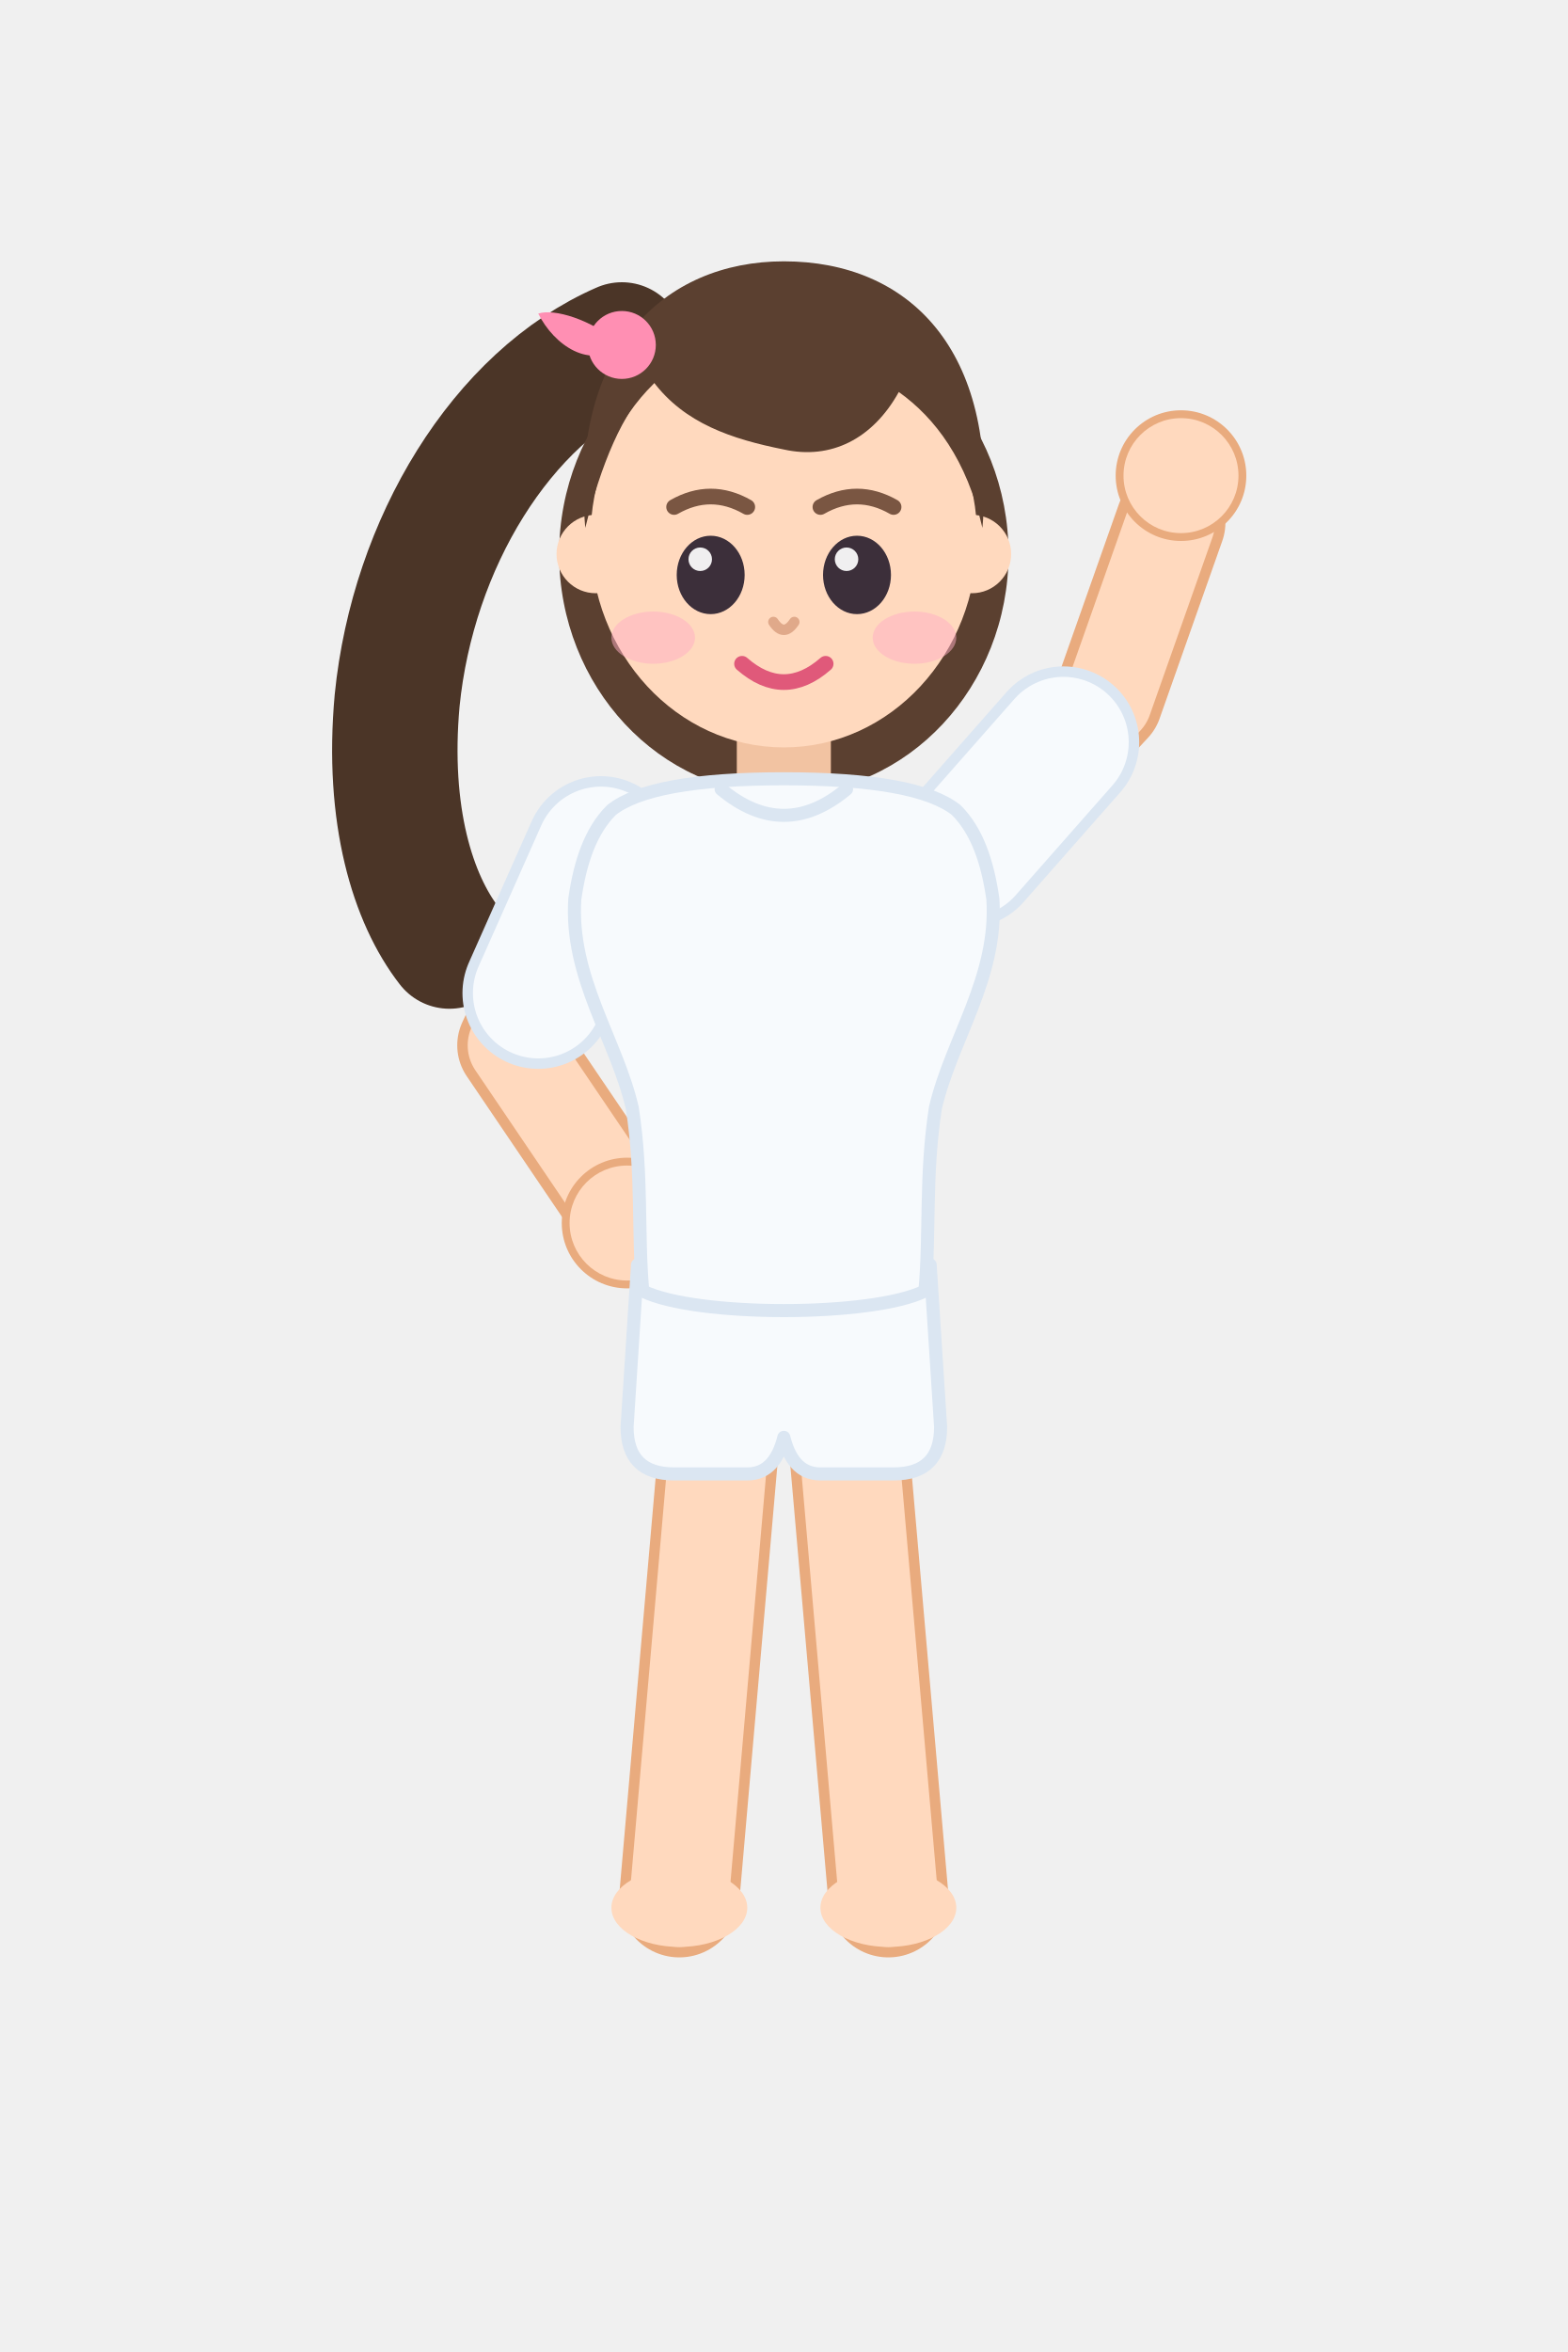
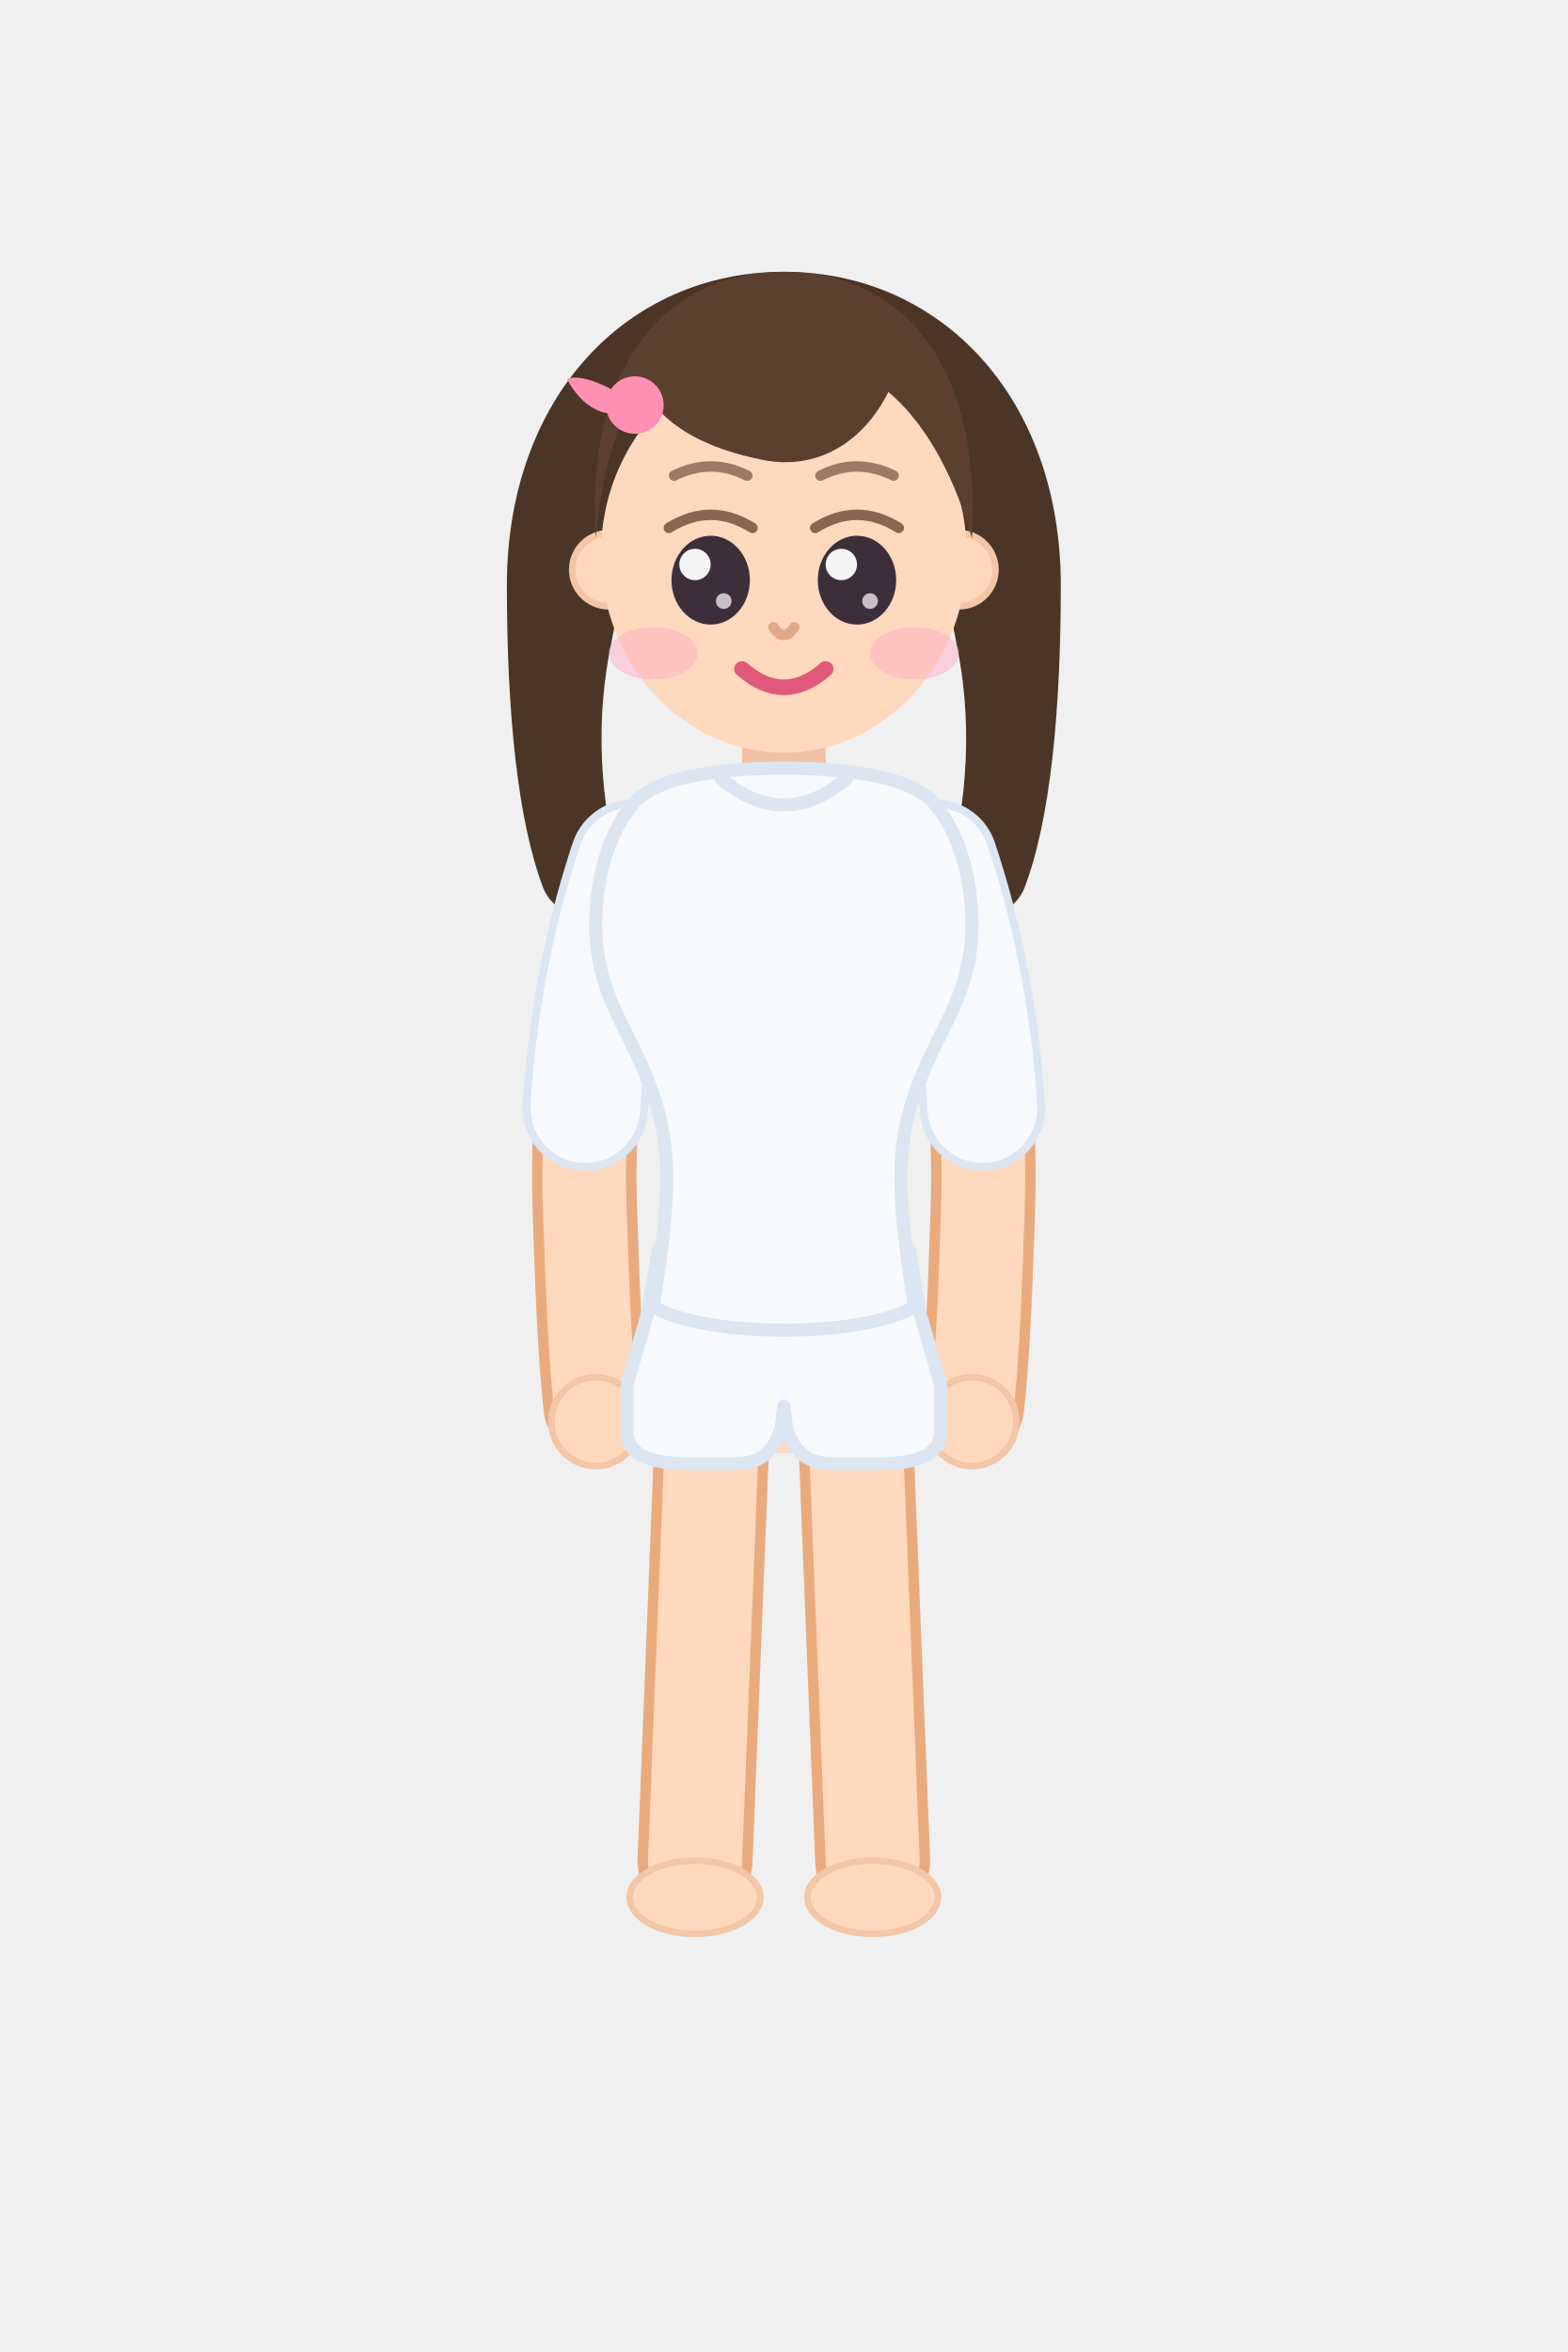
<svg xmlns="http://www.w3.org/2000/svg" width="600" height="900" viewBox="0 0 600 900">
-   <path d="M238 132 C192 152 158 208 152 268 C148 312 158 344 172 362" fill="none" stroke="#4b3527" stroke-width="48" stroke-linecap="round" />
-   <ellipse cx="300" cy="212" rx="86" ry="92" fill="#5b4030" />
-   <rect x="282" y="248" width="36" height="70" rx="18" fill="#f2c3a2" />
-   <path d="M278 520 L260 726" fill="none" stroke="#e9ab7e" stroke-width="46" stroke-linecap="round" />
-   <path d="M322 520 L340 726" fill="none" stroke="#e9ab7e" stroke-width="46" stroke-linecap="round" />
-   <path d="M278 520 L260 726" fill="none" stroke="#ffd9be" stroke-width="38" stroke-linecap="round" />
-   <path d="M322 520 L340 726" fill="none" stroke="#ffd9be" stroke-width="38" stroke-linecap="round" />
-   <ellipse cx="260" cy="730" rx="26" ry="15" fill="#ffd9be" />
-   <ellipse cx="340" cy="730" rx="26" ry="15" fill="#ffd9be" />
-   <path d="M370 326 L424 268 L448 200" fill="none" stroke="#e9ab7e" stroke-width="42" stroke-linecap="round" stroke-linejoin="round" />
-   <path d="M230 326 L196 400 L238 462" fill="none" stroke="#e9ab7e" stroke-width="42" stroke-linecap="round" stroke-linejoin="round" />
-   <path d="M370 326 L424 268 L448 200" fill="none" stroke="#ffd9be" stroke-width="34" stroke-linecap="round" stroke-linejoin="round" />
-   <circle cx="452" cy="182" r="25" fill="#e9ab7e" />
-   <circle cx="452" cy="182" r="22" fill="#ffd9be" />
-   <path d="M230 326 L196 400 L238 462" fill="none" stroke="#ffd9be" stroke-width="34" stroke-linecap="round" stroke-linejoin="round" />
-   <circle cx="240" cy="468" r="25" fill="#e9ab7e" />
-   <circle cx="240" cy="468" r="22" fill="#ffd9be" />
-   <path d="M300 298 C252 298 224 316 222 346 C220 380 256 400 258 452 C259 490 244 512 242 536 C241 548 246 556 258 556 L342 556 C354 556 359 548 358 536 C356 512 341 490 342 452 C344 400 380 380 378 346 C376 316 348 298 300 298 Z" fill="#ffd9be" />
-   <path d="M244 484 C264 474 336 474 356 484 L360 546 C360 558 354 564 342 564 L314 564 C306 564 302 558 300 550 C298 558 294 564 286 564 L258 564 C246 564 240 558 240 546 Z" fill="#f7fafd" stroke="#dbe6f2" stroke-width="5" stroke-linejoin="round" />
-   <path d="M244 490 C264 481 336 481 356 490" fill="none" stroke="#dbe6f2" stroke-width="4" opacity="0.85" />
-   <path d="M230 326 L206 380" stroke="#dbe6f2" stroke-width="58" stroke-linecap="round" fill="none" />
-   <path d="M370 326 L407 284" stroke="#dbe6f2" stroke-width="58" stroke-linecap="round" fill="none" />
-   <path d="M230 326 L206 380" stroke="#f7fafd" stroke-width="50" stroke-linecap="round" fill="none" />
-   <path d="M370 326 L407 284" stroke="#f7fafd" stroke-width="50" stroke-linecap="round" fill="none" />
-   <path d="M300 298 C266 298 244 302 234 310 C226 318 222 330 220 344 C218 374 236 398 242 424 C246 450 244 472 246 494 C266 504 334 504 354 494 C356 472 354 450 358 424 C364 398 382 374 380 344 C378 330 374 318 366 310 C356 302 334 298 300 298 Z" fill="#f7fafd" stroke="#dbe6f2" stroke-width="5" stroke-linejoin="round" />
-   <path d="M276 302 Q300 322 324 302" fill="none" stroke="#dbe6f2" stroke-width="5" stroke-linecap="round" />
-   <circle cx="228" cy="212" r="15" fill="#ffd9be" />
-   <circle cx="372" cy="212" r="15" fill="#ffd9be" />
-   <ellipse cx="300" cy="206" rx="74" ry="80" fill="#ffd9be" />
-   <path d="M224 202 C218 134 254 100 300 100 C348 100 382 134 376 202 C370 176 358 160 344 150 C334 168 318 176 300 172 C280 168 262 162 250 146 C238 158 230 178 224 202 Z" fill="#5b4030" />
-   <ellipse cx="272" cy="220" rx="13" ry="15" fill="#3c2f3a" />
-   <circle cx="268" cy="214" r="4.5" fill="#ffffff" opacity="0.92" />
-   <ellipse cx="328" cy="220" rx="13" ry="15" fill="#3c2f3a" />
-   <circle cx="324" cy="214" r="4.5" fill="#ffffff" opacity="0.92" />
-   <path d="M258 194 Q272 186 286 194" fill="none" stroke="#7a5642" stroke-width="6" stroke-linecap="round" />
-   <path d="M314 194 Q328 186 342 194" fill="none" stroke="#7a5642" stroke-width="6" stroke-linecap="round" />
-   <path d="M296 238 Q300 244 304 238" fill="none" stroke="#e0a98a" stroke-width="4" stroke-linecap="round" />
-   <path d="M284 254 Q300 268 316 254" fill="none" stroke="#e0597a" stroke-width="6" stroke-linecap="round" />
-   <ellipse cx="250" cy="244" rx="16" ry="10" fill="#ffaec4" opacity="0.5" />
-   <ellipse cx="350" cy="244" rx="16" ry="10" fill="#ffaec4" opacity="0.5" />
-   <circle cx="238" cy="132" r="13" fill="#ff8fb3" />
-   <path d="M238 132 C226 122 212 118 206 120 C212 132 226 142 238 132 Z" fill="#ff8fb3" />
+   <path d="M300 104 C240 104 194 152 194 224 C194 272 198 314 208 340 C214 354 234 354 238 336 C229 306 228 274 234 246 C242 200 264 178 300 178 C336 178 358 200 366 246 C372 274 371 306 362 336 C366 354 386 354 392 340 C402 314 406 272 406 224 C406 152 360 104 300 104 Z" fill="#4b3527" />
+   <circle cx="233" cy="218" r="14" fill="#ffd9be" stroke="#f2c6a6" stroke-width="2.5" />
+   <circle cx="367" cy="218" r="14" fill="#ffd9be" stroke="#f2c6a6" stroke-width="2.5" />
+   <path d="M284 244 L284 302 L316 302 L316 244 Z" fill="#f2c3a2" />
+   <path d="M274 512 L266 712" stroke="#e9ab7e" stroke-width="44" stroke-linecap="round" fill="none" />
+   <path d="M326 512 L334 712" stroke="#e9ab7e" stroke-width="44" stroke-linecap="round" fill="none" />
+   <path d="M274 512 L266 712" stroke="#ffd9be" stroke-width="36" stroke-linecap="round" fill="none" />
+   <path d="M326 512 L334 712" stroke="#ffd9be" stroke-width="36" stroke-linecap="round" fill="none" />
+   <ellipse cx="266" cy="726" rx="25" ry="14" fill="#ffd9be" stroke="#f2c6a6" stroke-width="2.5" />
+   <ellipse cx="334" cy="726" rx="25" ry="14" fill="#ffd9be" stroke="#f2c6a6" stroke-width="2.5" />
+   <path d="M242 330 C228 372 222 420 224 468 C225 498 226 520 228 538" stroke="#e9ab7e" stroke-width="40" stroke-linecap="round" fill="none" />
+   <path d="M358 330 C372 372 378 420 376 468 C375 498 374 520 372 538" stroke="#e9ab7e" stroke-width="40" stroke-linecap="round" fill="none" />
+   <path d="M242 330 C228 372 222 420 224 468 C225 498 226 520 228 538" stroke="#ffd9be" stroke-width="32" stroke-linecap="round" fill="none" />
+   <path d="M358 330 C372 372 378 420 376 468 C375 498 374 520 372 538" stroke="#ffd9be" stroke-width="32" stroke-linecap="round" fill="none" />
+   <circle cx="228" cy="544" r="17" fill="#ffd9be" stroke="#f2c6a6" stroke-width="2.5" />
+   <circle cx="372" cy="544" r="17" fill="#ffd9be" stroke="#f2c6a6" stroke-width="2.5" />
+   <path d="M300 296 C272 296 250 300 242 310 C234 322 230 340 230 356 C230 374 236 386 242 398 C249 413 256 428 258 446 C260 464 258 480 256 498 C253 516 246 526 243 538 C240 546 244 556 254 556 L346 556 C356 556 360 546 357 538 C354 526 347 516 344 498 C342 480 340 464 342 446 C344 428 351 413 358 398 C364 386 370 374 370 356 C370 340 366 322 358 310 C350 300 328 296 300 296 Z" fill="#ffd9be" />
+   <path d="M252 478 C274 470 326 470 348 478 L352 502 L360 530 L360 548 C360 556 352 560 338 560 L318 560 C308 560 303 554 301 546 L300 538 L299 546 C297 554 292 560 282 560 L262 560 C248 560 240 556 240 548 L240 530 L248 502 Z" fill="#f7fafd" stroke="#dbe6f2" stroke-width="5" stroke-linejoin="round" />
+   <path d="M254 486 C276 478 324 478 346 486" fill="none" stroke="#dbe6f2" stroke-width="4" opacity="0.8" />
+   <path d="M242 330 C232 360 226 392 224 424" stroke="#dbe6f2" stroke-width="48" stroke-linecap="round" fill="none" />
+   <path d="M358 330 C368 360 374 392 376 424" stroke="#dbe6f2" stroke-width="48" stroke-linecap="round" fill="none" />
+   <path d="M242 330 C232 360 226 392 224 424" stroke="#f7fafd" stroke-width="42" stroke-linecap="round" fill="none" />
+   <path d="M358 330 C368 360 374 392 376 424" stroke="#f7fafd" stroke-width="42" stroke-linecap="round" fill="none" />
+   <path d="M300 294 C272 294 250 298 242 308 C232 320 228 338 228 354 C228 372 234 384 240 396 C248 412 254 426 255 444 C256 464 252 486 250 500 C270 512 330 512 350 500 C348 486 344 464 345 444 C346 426 352 412 360 396 C366 384 372 372 372 354 C372 338 368 320 358 308 C350 298 328 294 300 294 Z" fill="#f7fafd" stroke="#dbe6f2" stroke-width="5" stroke-linejoin="round" />
+   <path d="M276 298 Q300 318 324 298" fill="none" stroke="#dbe6f2" stroke-width="5" stroke-linecap="round" />
+   <ellipse cx="300" cy="212" rx="70" ry="76" fill="#ffd9be" />
+   <path d="M228 206 C224 138 256 104 300 104 C344 104 376 138 372 206 C364 178 352 160 340 150 C330 170 312 180 292 176 C272 172 254 164 246 148 C236 160 230 182 228 206 Z" fill="#5b4030" />
+   <ellipse cx="272" cy="222" rx="15" ry="17" fill="#3c2f3a" />
+   <circle cx="266" cy="216" r="6" fill="#ffffff" opacity="0.95" />
+   <circle cx="277" cy="230" r="3" fill="#ffffff" opacity="0.7" />
+   <ellipse cx="328" cy="222" rx="15" ry="17" fill="#3c2f3a" />
+   <circle cx="322" cy="216" r="6" fill="#ffffff" opacity="0.95" />
+   <circle cx="333" cy="230" r="3" fill="#ffffff" opacity="0.7" />
+   <path d="M256 202 Q272 192 288 202" fill="none" stroke="#8a6550" stroke-width="4" stroke-linecap="round" />
+   <path d="M312 202 Q328 192 344 202" fill="none" stroke="#8a6550" stroke-width="4" stroke-linecap="round" />
+   <path d="M258 182 Q272 175 286 182" fill="none" stroke="#9c7a63" stroke-width="4" stroke-linecap="round" />
+   <path d="M314 182 Q328 175 342 182" fill="none" stroke="#9c7a63" stroke-width="4" stroke-linecap="round" />
+   <path d="M296 240 Q300 246 304 240" fill="none" stroke="#e0a98a" stroke-width="4" stroke-linecap="round" />
+   <path d="M284 256 Q300 270 316 256" fill="none" stroke="#e0597a" stroke-width="6" stroke-linecap="round" />
+   <ellipse cx="250" cy="250" rx="17" ry="10" fill="#ffaec4" opacity="0.5" />
+   <ellipse cx="350" cy="250" rx="17" ry="10" fill="#ffaec4" opacity="0.5" />
+   <circle cx="243" cy="155" r="11" fill="#ff8fb3" />
+   <path d="M243 155 C233 147 222 143 217 145 C222 155 233 163 243 155 Z" fill="#ff8fb3" />
</svg>
